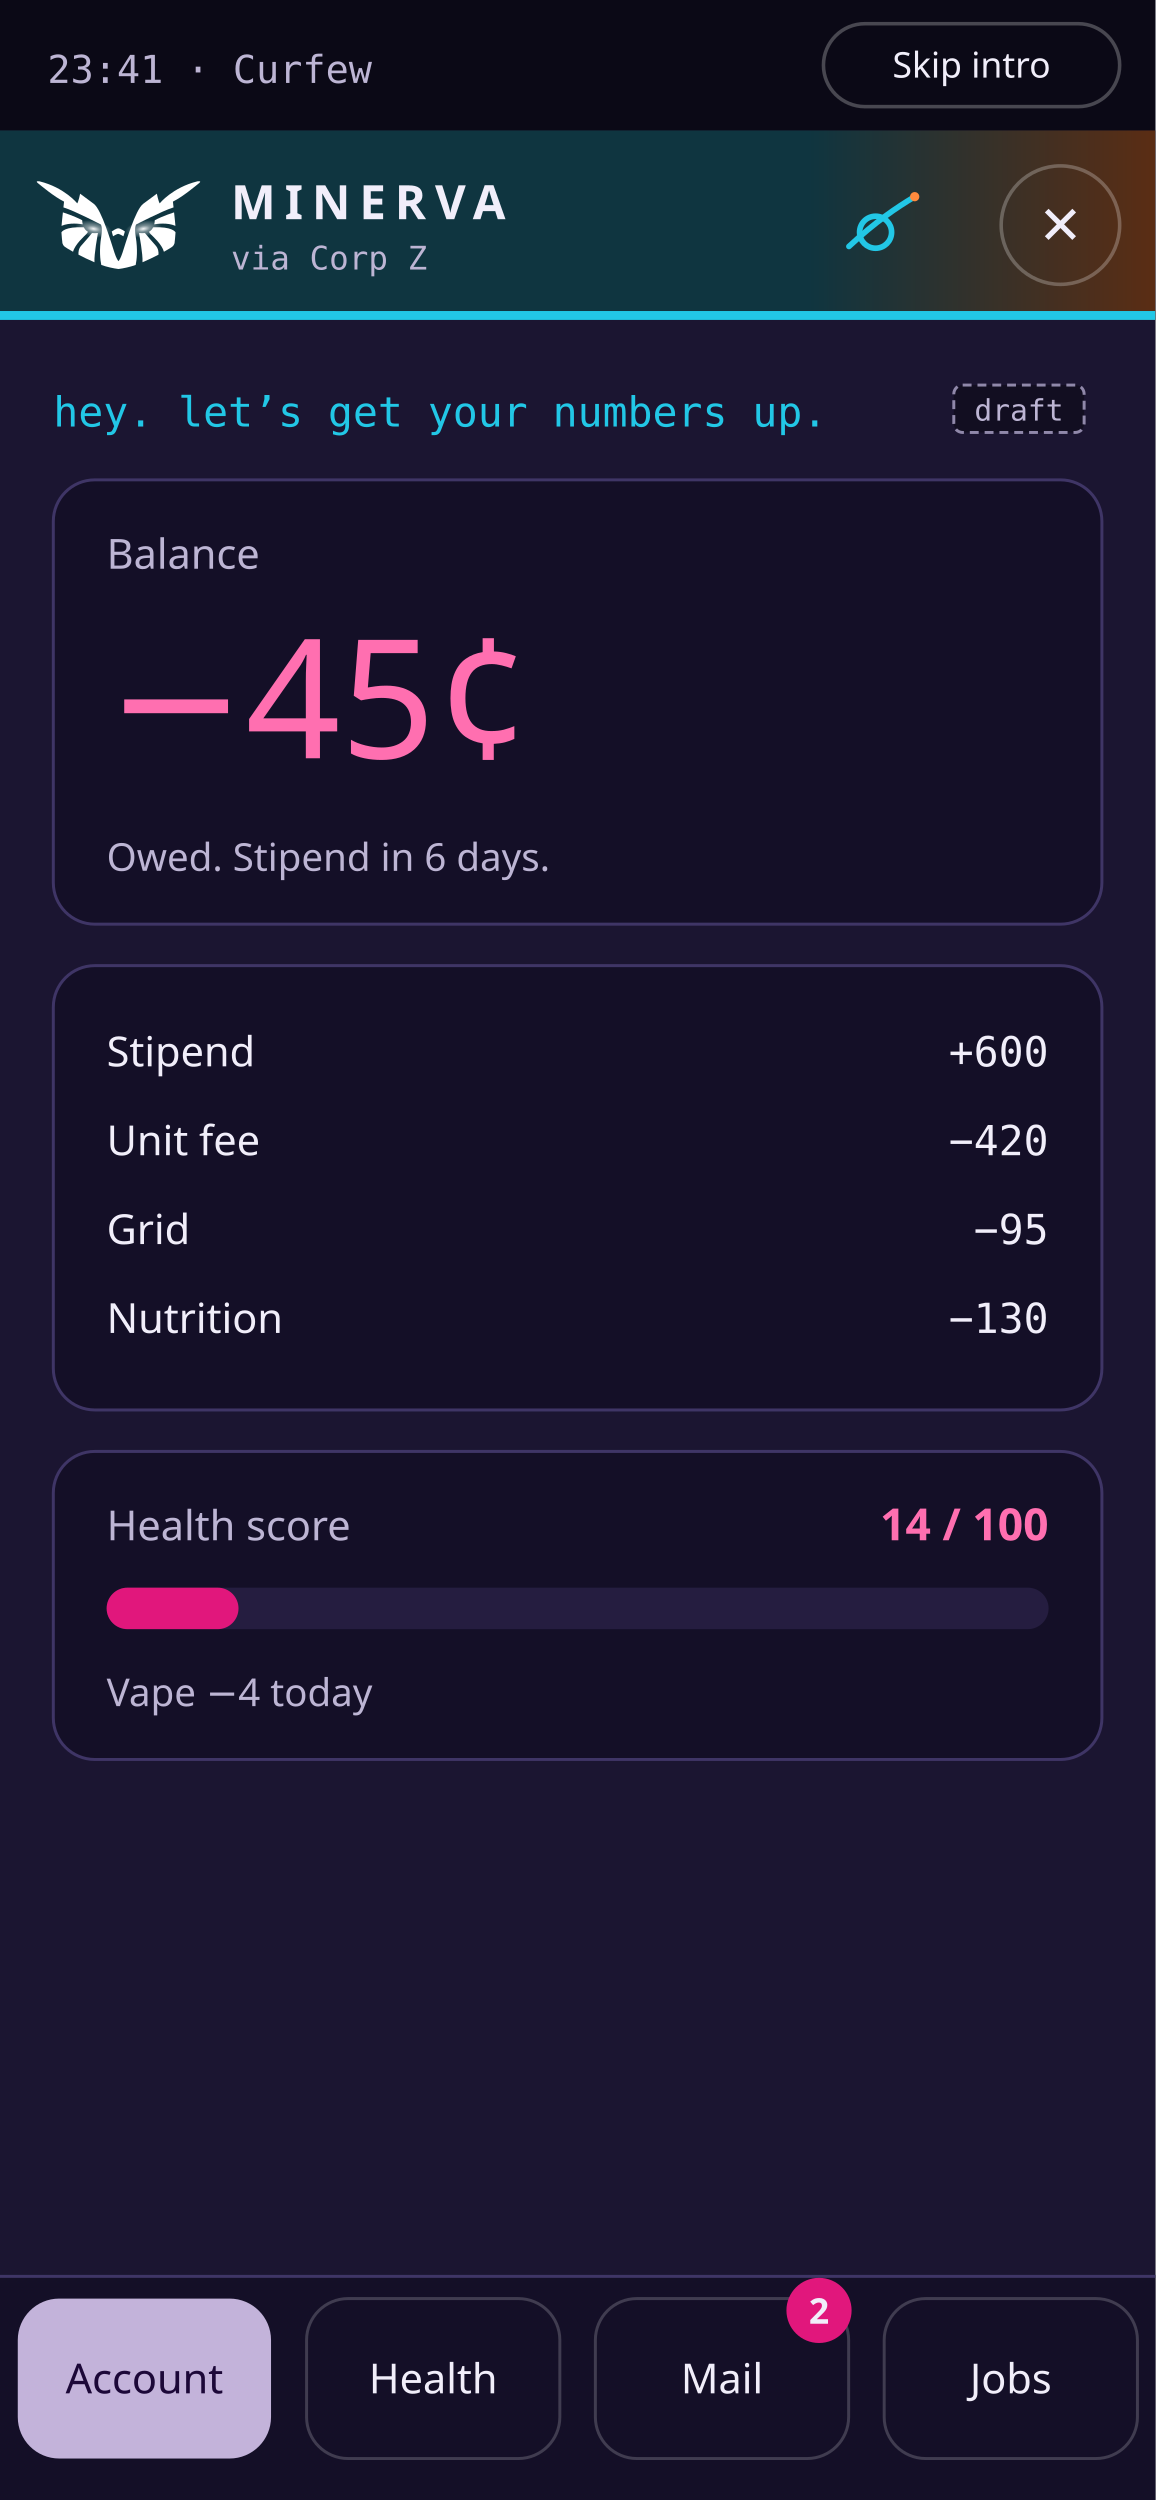
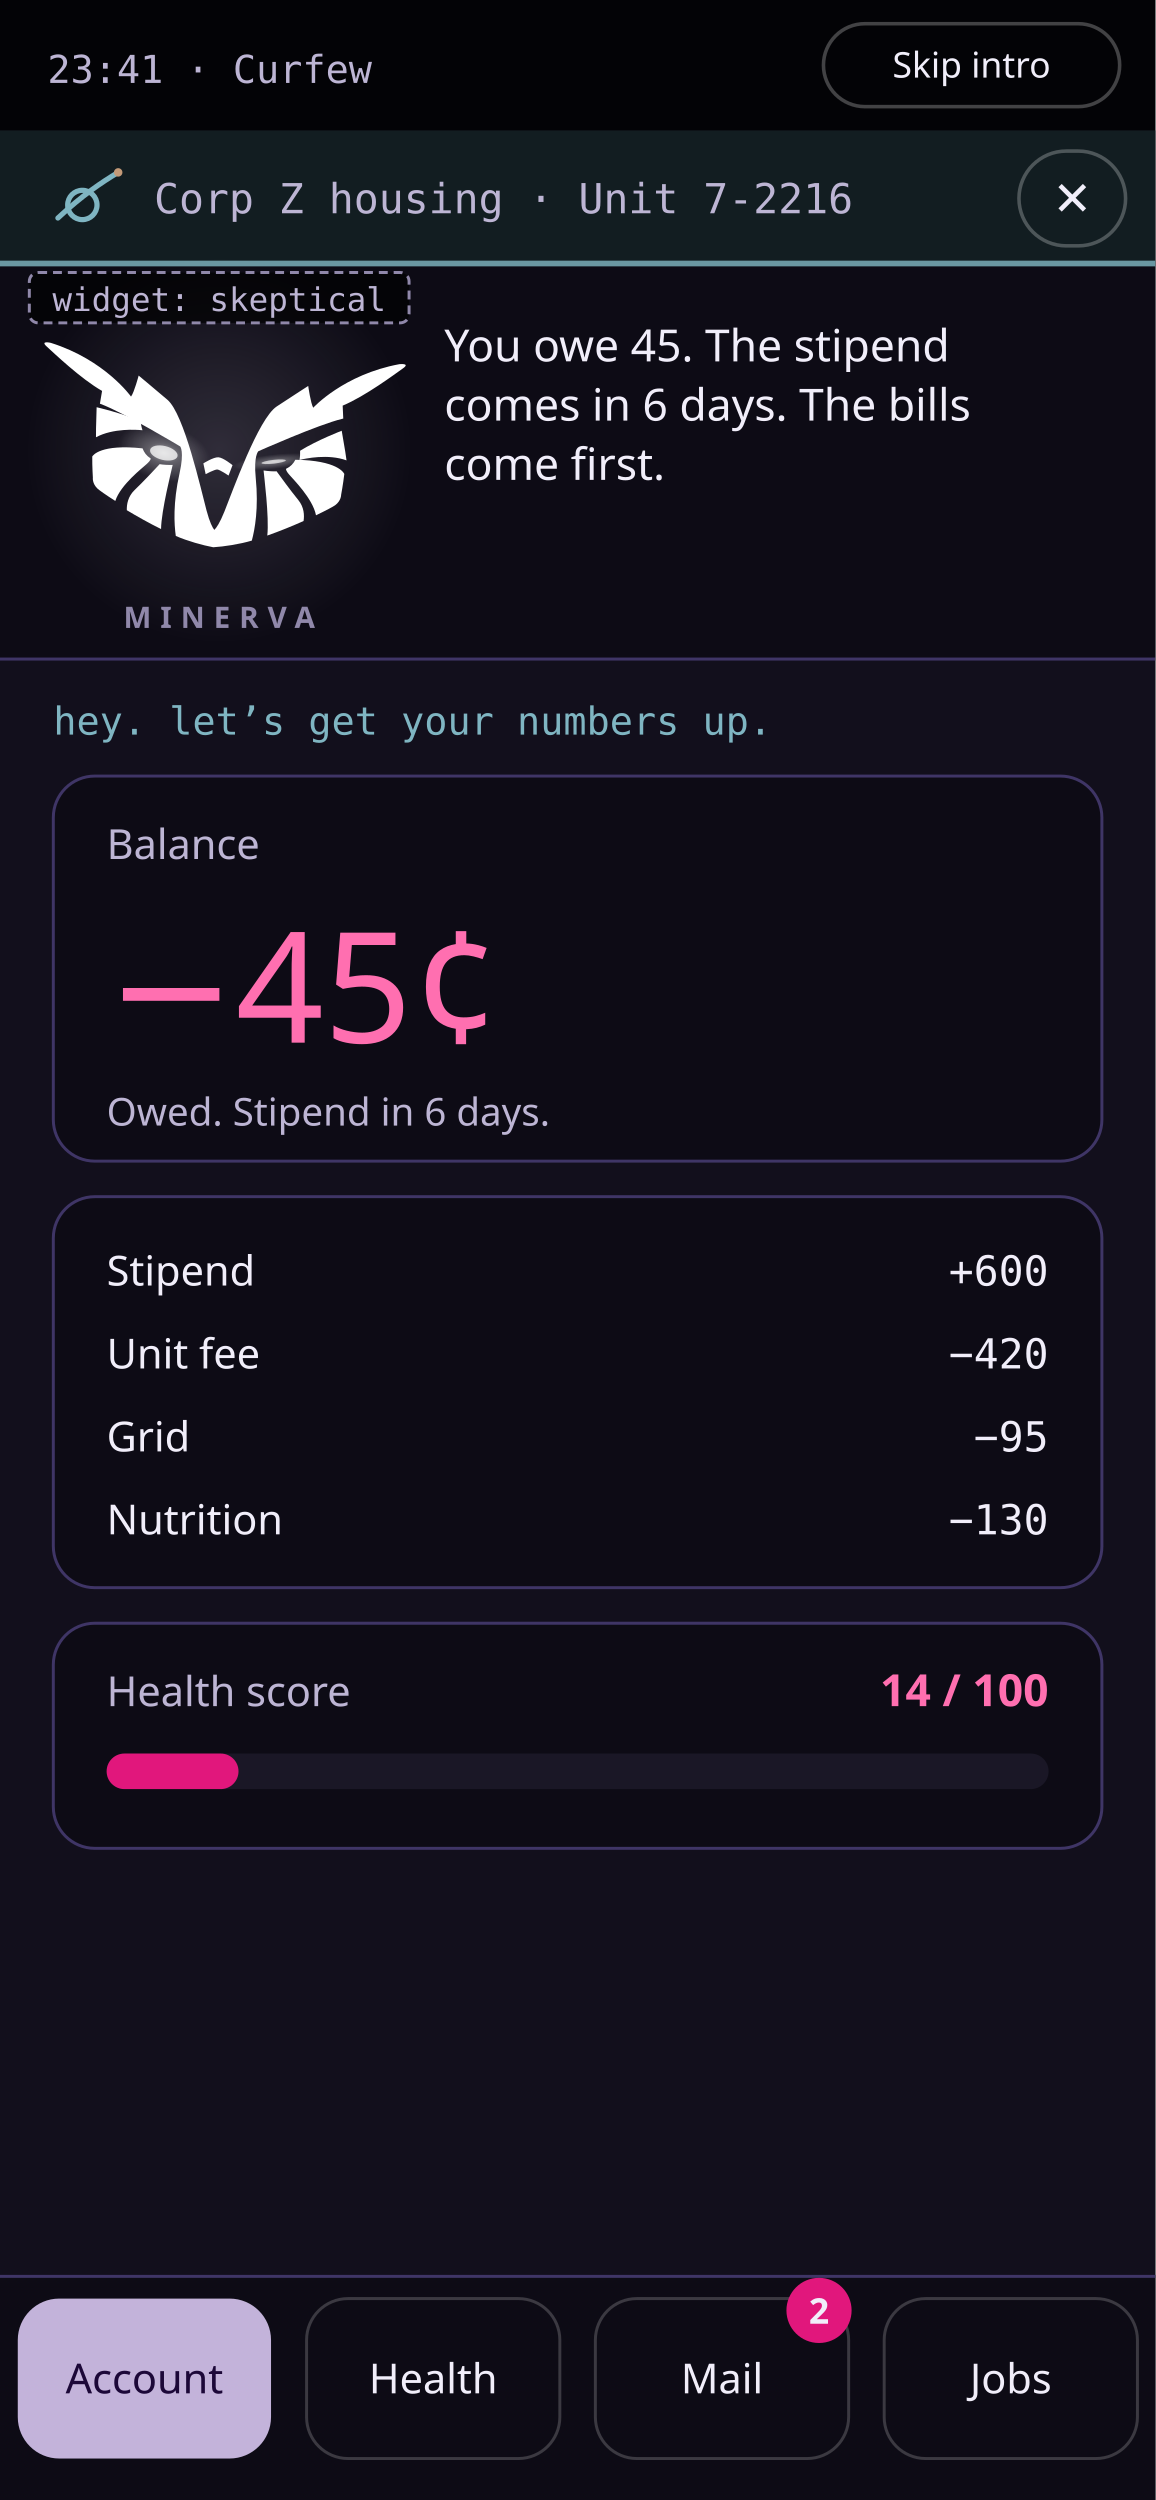
<svg xmlns="http://www.w3.org/2000/svg" viewBox="0 0 390 844" width="390" height="844">
  <defs>
    <linearGradient id="sky" x1="0" y1="0" x2="0" y2="1">
-       <stop offset="0" stop-color="#07061a" />
-       <stop offset="0.65" stop-color="#1a1242" />
-       <stop offset="1" stop-color="#3a1f55" />
+       <stop offset="0" stop-color="#040308" />
+       <stop offset="0.7" stop-color="#0f0d18" />
+       <stop offset="1" stop-color="#211c2c" />
    </linearGradient>
    <radialGradient id="owl-eye">
      <stop offset="0" stop-color="#fff" stop-opacity="0.95" />
      <stop offset="0.35" stop-color="#fff" stop-opacity="0.45" />
      <stop offset="1" stop-color="#fff" stop-opacity="0" />
    </radialGradient>
-     <radialGradient id="tv-glow" cx="0.5" cy="0.5" r="0.5">
-       <stop offset="0" stop-color="#4d7cff" stop-opacity="0.35" />
-       <stop offset="1" stop-color="#4d7cff" stop-opacity="0" />
+     <radialGradient id="face-glow">
+       <stop offset="0" stop-color="#e6dcf5" stop-opacity="0.16" />
+       <stop offset="1" stop-color="#e6dcf5" stop-opacity="0" />
    </radialGradient>
-     <radialGradient id="screen-glow" cx="0.5" cy="0.5" r="0.5">
-       <stop offset="0" stop-color="#b9a0ff" stop-opacity="0.35" />
-       <stop offset="1" stop-color="#b9a0ff" stop-opacity="0" />
+     <radialGradient id="light">
+       <stop offset="0" stop-color="#d8d4e4" stop-opacity="0.22" />
+       <stop offset="1" stop-color="#d8d4e4" stop-opacity="0" />
    </radialGradient>
-     <radialGradient id="vapor" cx="0.5" cy="0.5" r="0.5">
-       <stop offset="0" stop-color="#e6dcf5" stop-opacity="0.5" />
+     <radialGradient id="light-strong">
+       <stop offset="0" stop-color="#e6dcf5" stop-opacity="0.45" />
      <stop offset="1" stop-color="#e6dcf5" stop-opacity="0" />
+     </radialGradient>
+     <radialGradient id="vapor">
+       <stop offset="0" stop-color="#d8d4e4" stop-opacity="0.4" />
+       <stop offset="1" stop-color="#d8d4e4" stop-opacity="0" />
    </radialGradient>
    <radialGradient id="earth-light" cx="35%" cy="30%" r="75%">
      <stop offset="0%" stop-color="#a8e6ff" />
      <stop offset="50%" stop-color="#2f7fd9" />
      <stop offset="100%" stop-color="#1a2a6e" />
    </radialGradient>
    <radialGradient id="earth-shade" cx="70%" cy="70%" r="80%">
      <stop offset="40%" stop-color="#000" stop-opacity="0" />
      <stop offset="100%" stop-color="#000" stop-opacity="0.65" />
    </radialGradient>
-     <radialGradient id="vignette" cx="0.5" cy="0.5" r="0.75">
-       <stop offset="0.55" stop-color="#000" stop-opacity="0" />
-       <stop offset="1" stop-color="#000" stop-opacity="0.7" />
-     </radialGradient>
    <linearGradient id="ad-x" x1="0" y1="0" x2="1" y2="1">
-       <stop offset="0" stop-color="#4d7cff" />
-       <stop offset="1" stop-color="#1b2f7a" />
+       <stop offset="0" stop-color="#3a4462" />
+       <stop offset="1" stop-color="#11141f" />
    </linearGradient>
    <linearGradient id="ad-y" x1="0" y1="0" x2="1" y2="1">
-       <stop offset="0" stop-color="#36c48e" />
-       <stop offset="1" stop-color="#0e5a40" />
+       <stop offset="0" stop-color="#34483f" />
+       <stop offset="1" stop-color="#0e1512" />
    </linearGradient>
    <linearGradient id="ad-z" x1="0" y1="0" x2="1" y2="1">
-       <stop offset="0" stop-color="#0b2a33" />
-       <stop offset="0.55" stop-color="#127c94" />
-       <stop offset="1" stop-color="#ff8a3d" />
+       <stop offset="0" stop-color="#14232a" />
+       <stop offset="0.6" stop-color="#2a4a54" />
+       <stop offset="1" stop-color="#4e3a2c" />
    </linearGradient>
    <linearGradient id="ad-junk1" x1="0" y1="0" x2="1" y2="0">
-       <stop offset="0" stop-color="#ff4d4d" />
-       <stop offset="1" stop-color="#ff9a3d" />
+       <stop offset="0" stop-color="#5a3434" />
+       <stop offset="1" stop-color="#5e4632" />
    </linearGradient>
    <linearGradient id="ad-junk2" x1="0" y1="0" x2="0" y2="1">
-       <stop offset="0" stop-color="#7cff6b" />
-       <stop offset="1" stop-color="#1fa34a" />
+       <stop offset="0" stop-color="#3f5440" />
+       <stop offset="1" stop-color="#1f2c22" />
    </linearGradient>
    <linearGradient id="ad-junk3" x1="0" y1="0" x2="1" y2="1">
-       <stop offset="0" stop-color="#b65cff" />
-       <stop offset="1" stop-color="#3d1bd1" />
+       <stop offset="0" stop-color="#47395e" />
+       <stop offset="1" stop-color="#1f1a33" />
    </linearGradient>
    <linearGradient id="glass" x1="0" y1="0" x2="1" y2="1">
-       <stop offset="0" stop-color="#b9a0ff" stop-opacity="0.10" />
-       <stop offset="0.5" stop-color="#b9a0ff" stop-opacity="0.02" />
-       <stop offset="1" stop-color="#b9a0ff" stop-opacity="0.08" />
+       <stop offset="0" stop-color="#d8d4e4" stop-opacity="0.07" />
+       <stop offset="0.5" stop-color="#d8d4e4" stop-opacity="0.01" />
+       <stop offset="1" stop-color="#d8d4e4" stop-opacity="0.05" />
    </linearGradient>
    <linearGradient id="scrim" x1="0" y1="0" x2="0" y2="1">
-       <stop offset="0" stop-color="#0b0916" stop-opacity="0.86" />
-       <stop offset="1" stop-color="#0b0916" stop-opacity="0.92" />
+       <stop offset="0" stop-color="#030306" stop-opacity="0.86" />
+       <stop offset="1" stop-color="#030306" stop-opacity="0.94" />
    </linearGradient>
-     <linearGradient id="band-z" x1="0" y1="0" x2="1" y2="0">
-       <stop offset="0" stop-color="#0f3540" />
-       <stop offset="0.7" stop-color="#0f3540" />
-       <stop offset="1" stop-color="#5a2d14" />
-     </linearGradient>
+     <radialGradient id="blackout" gradientUnits="userSpaceOnUse" cx="1275" cy="480" r="330">
+       <stop offset="0" stop-color="#000" stop-opacity="0" />
+       <stop offset="0.3" stop-color="#000" stop-opacity="0.55" />
+       <stop offset="0.75" stop-color="#000" stop-opacity="0.97" />
+       <stop offset="1" stop-color="#000" stop-opacity="1" />
+     </radialGradient>
  </defs>
-   <rect x="0" y="0" width="390" height="844" fill="#0b0916" />
-   <rect x="0" y="0" width="390" height="844" fill="#0b0916" />
-   <rect x="0" y="44" width="390" height="800" rx="0" fill="#1b1531" stroke-width="2" />
-   <path d="M0 108 L0 44  L390 44  L390 108 Z" fill="url(#band-z)" />
-   <rect x="0" y="105" width="390" height="3" fill="#22c7e6" />
-   <g transform="translate(40 76) scale(0.3111111)">
-     <g fill="url(#owl-eye)">
-       <ellipse cx="-27" cy="4" rx="20" ry="9" transform="rotate(10 -27 4)" />
-       <ellipse cx="27" cy="4" rx="20" ry="9" transform="rotate(-10 27 4)" />
+   <rect x="0" y="0" width="390" height="844" fill="#030306" />
+   <rect x="0" y="0" width="390" height="844" fill="#030306" />
+   <rect x="0" y="44" width="390" height="800" rx="0" fill="#120f1c" stroke-width="1.5" />
+   <path d="M0 90 L0 44  L390 44  L390 90 Z" fill="#121d21" />
+   <rect x="0" y="88" width="390" height="2" fill="#7fb5c2" opacity="0.8" />
+   <g transform="translate(30 67) scale(0.55)" fill="none" stroke="#7fb5c2" stroke-width="3.2" stroke-linejoin="round" stroke-linecap="round">
+     <circle cx="-4" cy="4" r="9" />
+     <path d="M-19 12 C -4 -2, 8 -10, 18 -16" />
+     <circle cx="18" cy="-16" r="2.6" fill="#c49a78" stroke="none" />
+   </g>
+   <text x="52" y="72" fill="#bdb5d4" font-size="14" font-family="'Ubuntu Mono', ui-monospace, monospace">Corp Z housing · Unit 7-2216</text>
+   <rect x="344" y="51" width="36" height="32" rx="16" fill="none" stroke="#ffffff40" stroke-width="1.2" />
+   <text x="362" y="72.6" fill="#f1eefa" font-size="16" font-family="Ubuntu, 'Segoe UI', system-ui, sans-serif" font-weight="500" text-anchor="middle">✕</text>
+   <rect x="0" y="90" width="390" height="132" fill="#0d0b15" />
+   <rect x="0" y="222" width="390" height="1" fill="#3f3566" />
+   <g transform="translate(74 152) scale(0.6888889) translate(0 0) rotate(3.5) scale(1)">
+     <circle r="95" fill="url(#face-glow)" opacity="1" />
+     <g transform="translate(-27 3) rotate(10) scale(1.15 1.5)">
+       <ellipse rx="20" ry="9" fill="url(#owl-eye)" opacity="0.6" />
+       <ellipse rx="6" ry="2.3" fill="#fff" opacity="0.75" />
    </g>
-     <g fill="#ffffff" transform="translate(-108 -108)">
-       <path d="M69.2,107.174c-0.396-1.626-0.538-3.195-0.568-4.477c-8.902-4.766-20.888-8.513-20.888-8.513l-0.056-0.042 l-0.9,8.401c0,0-0.349,2.878-0.573,6.267C54.958,104.972,66.226,106.636,69.2,107.174z" />
-       <path d="M72.869,117.995c0.798-0.847,1.837-1.884,1.893-2.895c-2.237-1.271-3.397-2.721-4.313-4.725 c-20.648-0.939-24.073,4.927-24.355,5.494c0.257,4.908,0.933,10.318,0.933,10.318s-0.238,2.866,2.627,5.251 c0.813,0.679,4.182,2.778,9.048,5.48C60.777,128.795,71.248,119.718,72.869,117.995z" />
-       <path d="M79.295,116.58c-2.068,2.535-7.213,8.776-11.492,13.428c-3.069,3.336-3.454,7.271-3.195,10.09 c5.147,2.687,11.161,5.605,17.314,8.204c-0.467-9.009,3.437-29.459,3.765-31.74C83.729,116.767,80.806,116.798,79.295,116.58z" />
-       <path d="M169.784,108.811c-0.226-3.388-0.573-6.267-0.573-6.267l-0.899-8.401l-0.055,0.042 c0,0-11.989,3.747-20.892,8.513c-0.03,1.281-0.168,2.85-0.564,4.477C149.773,106.636,161.042,104.972,169.784,108.811z" />
-       <path d="M145.549,110.376c-0.916,2.004-2.075,3.453-4.312,4.725c0.054,1.011,1.095,2.048,1.893,2.895 c1.621,1.723,12.093,10.8,14.168,18.925c4.865-2.702,8.235-4.802,9.049-5.48c2.864-2.385,2.625-5.251,2.625-5.251 s0.679-5.41,0.935-10.318C169.62,115.303,166.201,109.437,145.549,110.376z" />
-       <path d="M136.704,116.58c-1.512,0.218-4.434,0.187-6.392-0.019c0.328,2.281,4.231,22.731,3.767,31.74 c6.15-2.599,12.165-5.518,17.312-8.204c0.256-2.819-0.126-6.754-3.194-10.09C143.916,125.356,138.772,119.115,136.704,116.58z" />
-       <path d="M193.568,60.513c-26.985,6.686-40.838,23.881-40.838,23.881c-1.431-2.149-3.103-10.506-3.103-10.506 s-6.208,4.537-14.806,10.986c-8.597,6.445-19.105,42.985-22.448,53.015c-1.914,5.743-3.429,8.188-4.375,9.23 c-0.944-1.042-2.459-3.487-4.373-9.23c-3.343-10.029-13.852-46.57-22.449-53.015c-8.597-6.449-14.805-10.986-14.805-10.986 s-1.672,8.357-3.105,10.506c0,0-13.852-17.195-40.838-23.881c0,0-5.493-0.954-1.91,1.912C24.1,65.29,38.19,77.23,48.938,82.484 l-0.678,6.316c0.147,0.044,0.284,0.083,0.438,0.129c11.701,3.583,40.12,18.388,40.12,18.388s2.23,2.318,0.479,13.138 c-2.379,14.692-1.103,25.271,0.044,30.773c5.84,2.132,13.392,3.758,18.65,4.407v0.003c0.002,0,0.006,0,0.008,0 c0.003,0,0.007,0,0.009,0v-0.003c5.259-0.649,12.811-2.275,18.652-4.407c1.145-5.503,2.42-16.081,0.042-30.773 c-1.751-10.82,0.478-13.138,0.478-13.138S155.6,92.514,167.3,88.93c0.152-0.046,0.29-0.085,0.439-0.129l-0.676-6.316 c10.745-5.254,24.834-17.194,28.42-20.06C199.064,59.559,193.568,60.513,193.568,60.513z" />
-       <path d="M107.646,117.473c1.24,0,5.693,2.625,5.693,2.625l1.634-5.197c0,0-4.762-3.433-7.165-3.433 c-2.402,0-7.165,3.433-7.165,3.433l1.444,5.197C102.087,120.098,106.405,117.473,107.646,117.473z" />
+     <g transform="translate(27 4) rotate(-10) scale(1 0.4)">
+       <ellipse rx="20" ry="9" fill="url(#owl-eye)" opacity="0.51" />
+       <ellipse rx="6" ry="2.3" fill="#fff" opacity="0.64" />
+     </g>
+     <g fill="#ffffff">
+       <g transform="translate(-50.3 -11.5) rotate(-8) scale(1 1) translate(50.3 6.5)" opacity="1">
+         <path d="M69.2,107.174c-0.396-1.626-0.538-3.195-0.568-4.477c-8.902-4.766-20.888-8.513-20.888-8.513l-0.056-0.042 l-0.9,8.401c0,0-0.349,2.878-0.573,6.267C54.958,104.972,66.226,106.636,69.2,107.174z" transform="translate(-108 -108)" />
+       </g>
+       <g transform="translate(-47.6 14.6) rotate(0) scale(1 1) translate(47.6 -15.6)" opacity="1">
+         <path d="M72.869,117.995c0.798-0.847,1.837-1.884,1.893-2.895c-2.237-1.271-3.397-2.721-4.313-4.725 c-20.648-0.939-24.073,4.927-24.355,5.494c0.257,4.908,0.933,10.318,0.933,10.318s-0.238,2.866,2.627,5.251 c0.813,0.679,4.182,2.778,9.048,5.48C60.777,128.795,71.248,119.718,72.869,117.995z" transform="translate(-108 -108)" />
+       </g>
+       <g transform="translate(-32.9 24.4) rotate(0) scale(1 1) translate(32.9 -24.4)" opacity="1">
+         <path d="M79.295,116.58c-2.068,2.535-7.213,8.776-11.492,13.428c-3.069,3.336-3.454,7.271-3.195,10.09 c5.147,2.687,11.161,5.605,17.314,8.204c-0.467-9.009,3.437-29.459,3.765-31.74C83.729,116.767,80.806,116.798,79.295,116.58z" transform="translate(-108 -108)" />
+       </g>
+       <g transform="translate(50.3 -4.7) rotate(-7) scale(1 1) translate(-50.3 6.5)" opacity="1">
+         <path d="M169.784,108.811c-0.226-3.388-0.573-6.267-0.573-6.267l-0.899-8.401l-0.055,0.042 c0,0-11.989,3.747-20.892,8.513c-0.03,1.281-0.168,2.85-0.564,4.477C149.773,106.636,161.042,104.972,169.784,108.811z" transform="translate(-108 -108)" />
+       </g>
+       <g transform="translate(47.6 15.6) rotate(0) scale(1 1) translate(-47.6 -15.6)" opacity="1">
+         <path d="M145.549,110.376c-0.916,2.004-2.075,3.453-4.312,4.725c0.054,1.011,1.095,2.048,1.893,2.895 c1.621,1.723,12.093,10.8,14.168,18.925c4.865-2.702,8.235-4.802,9.049-5.48c2.864-2.385,2.625-5.251,2.625-5.251 s0.679-5.41,0.935-10.318C169.62,115.303,166.201,109.437,145.549,110.376z" transform="translate(-108 -108)" />
+       </g>
+       <g transform="translate(32.9 24.4) rotate(0) scale(1 1) translate(-32.9 -24.4)" opacity="1">
+         <path d="M136.704,116.58c-1.512,0.218-4.434,0.187-6.392-0.019c0.328,2.281,4.231,22.731,3.767,31.74 c6.15-2.599,12.165-5.518,17.312-8.204c0.256-2.819-0.126-6.754-3.194-10.09C143.916,125.356,138.772,119.115,136.704,116.58z" transform="translate(-108 -108)" />
+       </g>
+       <g transform="translate(0 0) rotate(0) scale(1 1) translate(0 0)" opacity="1">
+         <path d="M193.568,60.513c-26.985,6.686-40.838,23.881-40.838,23.881c-1.431-2.149-3.103-10.506-3.103-10.506 s-6.208,4.537-14.806,10.986c-8.597,6.445-19.105,42.985-22.448,53.015c-1.914,5.743-3.429,8.188-4.375,9.23 c-0.944-1.042-2.459-3.487-4.373-9.23c-3.343-10.029-13.852-46.57-22.449-53.015c-8.597-6.449-14.805-10.986-14.805-10.986 s-1.672,8.357-3.105,10.506c0,0-13.852-17.195-40.838-23.881c0,0-5.493-0.954-1.91,1.912C24.1,65.29,38.19,77.23,48.938,82.484 l-0.678,6.316c0.147,0.044,0.284,0.083,0.438,0.129c11.701,3.583,40.12,18.388,40.12,18.388s2.23,2.318,0.479,13.138 c-2.379,14.692-1.103,25.271,0.044,30.773c5.84,2.132,13.392,3.758,18.65,4.407v0.003c0.002,0,0.006,0,0.008,0 c0.003,0,0.007,0,0.009,0v-0.003c5.259-0.649,12.811-2.275,18.652-4.407c1.145-5.503,2.42-16.081,0.042-30.773 c-1.751-10.82,0.478-13.138,0.478-13.138S155.6,92.514,167.3,88.93c0.152-0.046,0.29-0.085,0.439-0.129l-0.676-6.316 c10.745-5.254,24.834-17.194,28.42-20.06C199.064,59.559,193.568,60.513,193.568,60.513z" transform="translate(-108 -108)" />
+       </g>
+       <g transform="translate(-0.2 7.8) rotate(0) scale(1 1) translate(0.2 -7.8)" opacity="1">
+         <path d="M107.646,117.473c1.24,0,5.693,2.625,5.693,2.625l1.634-5.197c0,0-4.762-3.433-7.165-3.433 c-2.402,0-7.165,3.433-7.165,3.433l1.444,5.197C102.087,120.098,106.405,117.473,107.646,117.473z" transform="translate(-108 -108)" />
+       </g>
    </g>
  </g>
-   <text x="78" y="74" fill="#f1eefa" font-size="16" font-family="Ubuntu, 'Segoe UI', system-ui, sans-serif" font-weight="700" letter-spacing="3">MINERVA</text>
-   <text x="78" y="91" fill="#bdb5d4" font-size="11" font-family="'Ubuntu Mono', ui-monospace, monospace">via Corp Z</text>
-   <g transform="translate(298 76) scale(0.6)" fill="none" stroke="#22c7e6" stroke-width="3.2" stroke-linejoin="round" stroke-linecap="round">
-     <circle cx="-4" cy="4" r="9" />
-     <path d="M-19 12 C -4 -2, 8 -10, 18 -16" />
-     <circle cx="18" cy="-16" r="2.6" fill="#ff8a3d" stroke="none" />
-   </g>
-   <rect x="338" y="56" width="40" height="40" rx="20" fill="none" stroke="#ffffff40" stroke-width="1.2" />
-   <text x="358" y="82.3" fill="#f1eefa" font-size="18" font-family="Ubuntu, 'Segoe UI', system-ui, sans-serif" font-weight="500" text-anchor="middle">✕</text>
-   <rect x="0" y="768" width="390" height="76" fill="#140f27" />
+   <text x="74" y="212" fill="#9088aa" font-size="10" font-family="Ubuntu, 'Segoe UI', system-ui, sans-serif" font-weight="700" text-anchor="middle" letter-spacing="3">MINERVA</text>
+   <text x="150" y="122" fill="#f1eefa" font-size="15" font-family="Ubuntu, 'Segoe UI', system-ui, sans-serif">You owe 45. The stipend</text>
+   <text x="150" y="142" fill="#f1eefa" font-size="15" font-family="Ubuntu, 'Segoe UI', system-ui, sans-serif">comes in 6 days. The bills</text>
+   <text x="150" y="162" fill="#f1eefa" font-size="15" font-family="Ubuntu, 'Segoe UI', system-ui, sans-serif">come first.</text>
+   <rect x="0" y="768" width="390" height="76" fill="#0d0b15" />
  <rect x="0" y="768" width="390" height="1" fill="#3f3566" />
  <rect x="6" y="776" width="85.5" height="54" rx="14" fill="#c3b3da" stroke-width="1" />
  <text x="48.75" y="808" fill="#1c0838" font-size="14" font-family="Ubuntu, 'Segoe UI', system-ui, sans-serif" font-weight="500" text-anchor="middle">Account</text>
  <rect x="103.5" y="776" width="85.5" height="54" rx="14" fill="none" stroke="#ffffff30" stroke-width="1" />
  <text x="146.25" y="808" fill="#f1eefa" font-size="14" font-family="Ubuntu, 'Segoe UI', system-ui, sans-serif" font-weight="500" text-anchor="middle">Health</text>
  <rect x="201" y="776" width="85.5" height="54" rx="14" fill="none" stroke="#ffffff30" stroke-width="1" />
  <text x="243.75" y="808" fill="#f1eefa" font-size="14" font-family="Ubuntu, 'Segoe UI', system-ui, sans-serif" font-weight="500" text-anchor="middle">Mail</text>
  <circle cx="276.5" cy="780" r="11" fill="#e1177c" />
  <text x="276.5" y="784.5" fill="#f1eefa" font-size="12" font-family="Ubuntu, 'Segoe UI', system-ui, sans-serif" font-weight="700" text-anchor="middle">2</text>
  <rect x="298.5" y="776" width="85.5" height="54" rx="14" fill="none" stroke="#ffffff30" stroke-width="1" />
  <text x="341.25" y="808" fill="#f1eefa" font-size="14" font-family="Ubuntu, 'Segoe UI', system-ui, sans-serif" font-weight="500" text-anchor="middle">Jobs</text>
-   <text x="18" y="144" fill="#22c7e6" font-size="14" font-family="'Ubuntu Mono', ui-monospace, monospace">hey. let’s get your numbers up.</text>
-   <rect x="322" y="130" width="44" height="16" rx="3" fill="#00000055" stroke="#9088aa" stroke-width="1" stroke-dasharray="3 2" />
-   <text x="344" y="142" fill="#bdb5d4" font-size="10" font-family="'Ubuntu Mono', ui-monospace, monospace" text-anchor="middle">draft</text>
-   <rect x="18" y="162" width="354" height="150" rx="14" fill="#140f27" stroke="#3f3566" />
-   <text x="36" y="192" fill="#bdb5d4" font-size="14" font-family="Ubuntu, 'Segoe UI', system-ui, sans-serif">Balance</text>
-   <text x="36" y="256" fill="#ff6fb0" font-size="56" font-family="Ubuntu, 'Segoe UI', system-ui, sans-serif" font-weight="500">−45¢</text>
-   <text x="36" y="294" fill="#bdb5d4" font-size="13" font-family="Ubuntu, 'Segoe UI', system-ui, sans-serif">Owed. Stipend in 6 days.</text>
-   <rect x="18" y="326" width="354" height="150" rx="14" fill="#140f27" stroke="#3f3566" />
-   <text x="36" y="360" fill="#f1eefa" font-size="14" font-family="Ubuntu, 'Segoe UI', system-ui, sans-serif">Stipend</text>
-   <text x="354" y="360" fill="#f1eefa" font-size="14" font-family="'Ubuntu Mono', ui-monospace, monospace" text-anchor="end">+600</text>
-   <text x="36" y="390" fill="#f1eefa" font-size="14" font-family="Ubuntu, 'Segoe UI', system-ui, sans-serif">Unit fee</text>
-   <text x="354" y="390" fill="#f1eefa" font-size="14" font-family="'Ubuntu Mono', ui-monospace, monospace" text-anchor="end">−420</text>
-   <text x="36" y="420" fill="#f1eefa" font-size="14" font-family="Ubuntu, 'Segoe UI', system-ui, sans-serif">Grid</text>
-   <text x="354" y="420" fill="#f1eefa" font-size="14" font-family="'Ubuntu Mono', ui-monospace, monospace" text-anchor="end">−95</text>
-   <text x="36" y="450" fill="#f1eefa" font-size="14" font-family="Ubuntu, 'Segoe UI', system-ui, sans-serif">Nutrition</text>
-   <text x="354" y="450" fill="#f1eefa" font-size="14" font-family="'Ubuntu Mono', ui-monospace, monospace" text-anchor="end">−130</text>
-   <rect x="18" y="490" width="354" height="104" rx="14" fill="#140f27" stroke="#3f3566" />
-   <text x="36" y="520" fill="#bdb5d4" font-size="14" font-family="Ubuntu, 'Segoe UI', system-ui, sans-serif">Health score</text>
-   <text x="354" y="520" fill="#ff6fb0" font-size="15" font-family="Ubuntu, 'Segoe UI', system-ui, sans-serif" font-weight="600" text-anchor="end">14 / 100</text>
-   <rect x="36" y="536" width="318" height="14" rx="7" fill="#251d40" />
-   <rect x="36" y="536" width="44.52" height="14" rx="7" fill="#e1177c" />
-   <text x="36" y="576" fill="#bdb5d4" font-size="13" font-family="Ubuntu, 'Segoe UI', system-ui, sans-serif">Vape −4 today</text>
-   <rect x="0" y="0" width="390" height="44" fill="#0b0916" opacity="0.72" />
+   <rect x="9.9" y="92" width="128.2" height="17" rx="3" fill="#000000aa" stroke="#9088aa" stroke-width="1" stroke-dasharray="3 2" />
+   <text x="74" y="105" fill="#bdb5d4" font-size="11" font-family="'Ubuntu Mono', ui-monospace, monospace" text-anchor="middle">widget: skeptical</text>
+   <text x="18" y="248" fill="#7fb5c2" font-size="13" font-family="'Ubuntu Mono', ui-monospace, monospace">hey. let’s get your numbers up.</text>
+   <rect x="18" y="262" width="354" height="130" rx="14" fill="#0d0b15" stroke="#3f3566" />
+   <text x="36" y="290" fill="#bdb5d4" font-size="14" font-family="Ubuntu, 'Segoe UI', system-ui, sans-serif">Balance</text>
+   <text x="36" y="352" fill="#ff6fb0" font-size="52" font-family="Ubuntu, 'Segoe UI', system-ui, sans-serif" font-weight="500">−45¢</text>
+   <text x="36" y="380" fill="#bdb5d4" font-size="13" font-family="Ubuntu, 'Segoe UI', system-ui, sans-serif">Owed. Stipend in 6 days.</text>
+   <rect x="18" y="404" width="354" height="132" rx="14" fill="#0d0b15" stroke="#3f3566" />
+   <text x="36" y="434" fill="#f1eefa" font-size="14" font-family="Ubuntu, 'Segoe UI', system-ui, sans-serif">Stipend</text>
+   <text x="354" y="434" fill="#f1eefa" font-size="14" font-family="'Ubuntu Mono', ui-monospace, monospace" text-anchor="end">+600</text>
+   <text x="36" y="462" fill="#f1eefa" font-size="14" font-family="Ubuntu, 'Segoe UI', system-ui, sans-serif">Unit fee</text>
+   <text x="354" y="462" fill="#f1eefa" font-size="14" font-family="'Ubuntu Mono', ui-monospace, monospace" text-anchor="end">−420</text>
+   <text x="36" y="490" fill="#f1eefa" font-size="14" font-family="Ubuntu, 'Segoe UI', system-ui, sans-serif">Grid</text>
+   <text x="354" y="490" fill="#f1eefa" font-size="14" font-family="'Ubuntu Mono', ui-monospace, monospace" text-anchor="end">−95</text>
+   <text x="36" y="518" fill="#f1eefa" font-size="14" font-family="Ubuntu, 'Segoe UI', system-ui, sans-serif">Nutrition</text>
+   <text x="354" y="518" fill="#f1eefa" font-size="14" font-family="'Ubuntu Mono', ui-monospace, monospace" text-anchor="end">−130</text>
+   <rect x="18" y="548" width="354" height="76" rx="14" fill="#0d0b15" stroke="#3f3566" />
+   <text x="36" y="576" fill="#bdb5d4" font-size="14" font-family="Ubuntu, 'Segoe UI', system-ui, sans-serif">Health score</text>
+   <text x="354" y="576" fill="#ff6fb0" font-size="15" font-family="Ubuntu, 'Segoe UI', system-ui, sans-serif" font-weight="600" text-anchor="end">14 / 100</text>
+   <rect x="36" y="592" width="318" height="12" rx="6" fill="#1a1726" />
+   <rect x="36" y="592" width="44.52" height="12" rx="6" fill="#e1177c" />
+   <rect x="0" y="0" width="390" height="44" fill="#030306" opacity="0.8" />
  <text x="16" y="28" fill="#bdb5d4" font-size="13" font-family="'Ubuntu Mono', ui-monospace, monospace">23:41 · Curfew</text>
  <rect x="278" y="8" width="100" height="28" rx="14" fill="none" stroke="#ffffff40" stroke-width="1.2" />
  <text x="328" y="26.2" fill="#f1eefa" font-size="12" font-family="Ubuntu, 'Segoe UI', system-ui, sans-serif" font-weight="500" text-anchor="middle">Skip intro</text>
</svg>
